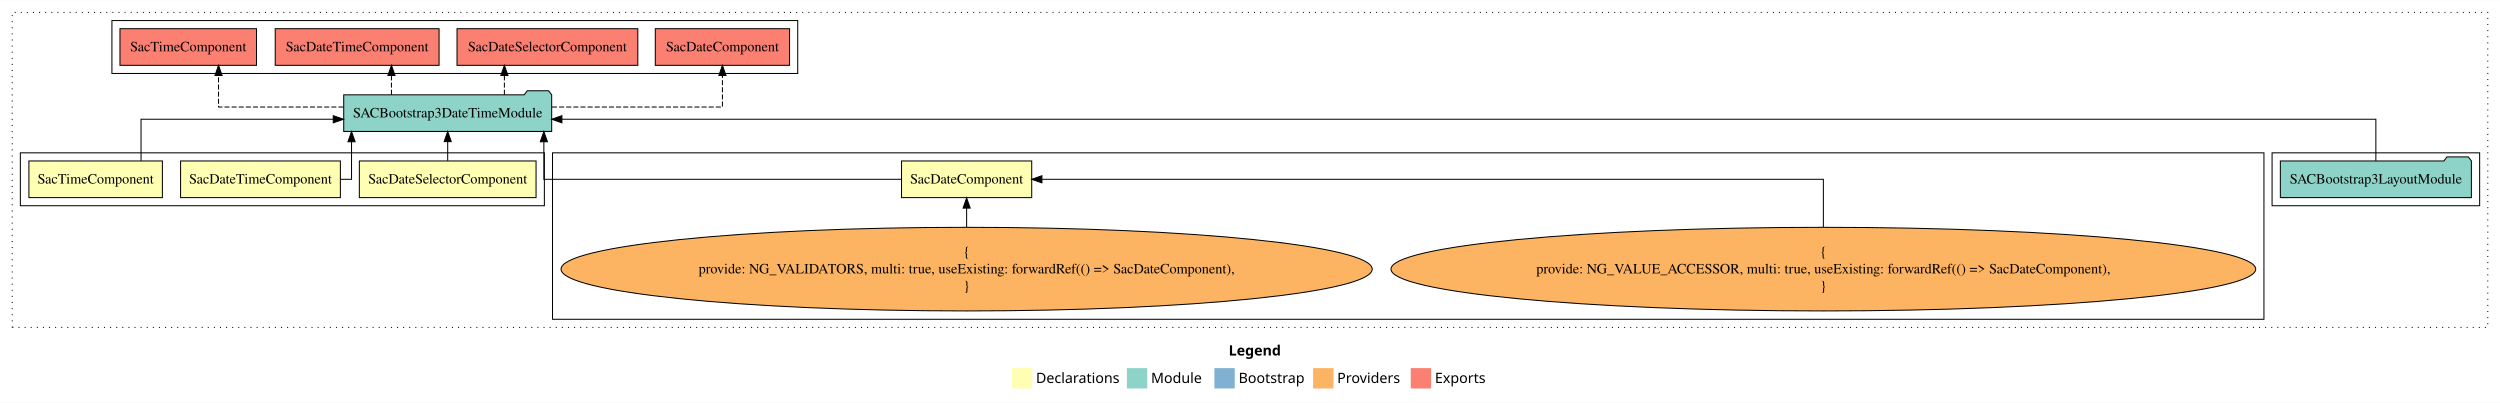
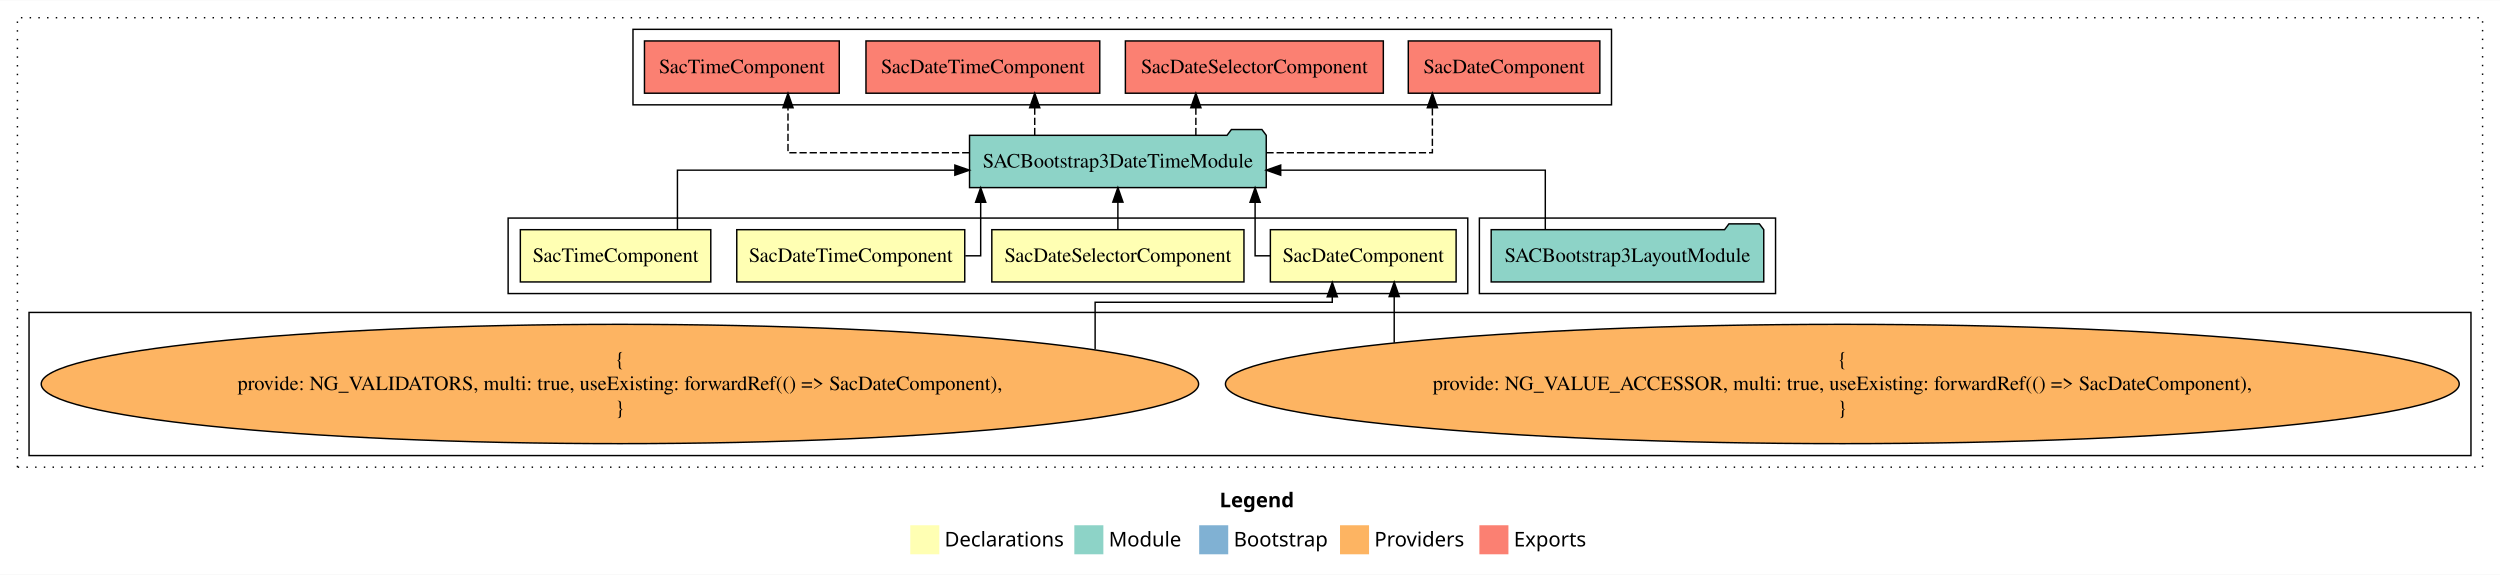
- <svg xmlns="http://www.w3.org/2000/svg" width="2457pt" height="396pt" viewBox="0.00 0.00 2457.00 395.59">
+ <svg xmlns="http://www.w3.org/2000/svg" width="1722pt" height="396pt" viewBox="0.00 0.00 1722.00 395.59">
  <g id="graph0" class="graph" transform="scale(1 1) rotate(0) translate(4 391.59)">
-     <polygon fill="white" stroke="transparent" points="-4,4 -4,-391.59 2453,-391.59 2453,4 -4,4" />
-     <text text-anchor="start" x="1203.51" y="-42.4" font-family="Times-12" font-weight="bold" font-size="14.00">Legend</text>
-     <polygon fill="#ffffb3" stroke="transparent" points="990.5,-10 990.5,-30 1010.5,-30 1010.5,-10 990.5,-10" />
-     <text text-anchor="start" x="1014.13" y="-15.4" font-family="Times-12" font-size="14.00">  Declarations</text>
-     <polygon fill="#8dd3c7" stroke="transparent" points="1103.5,-10 1103.5,-30 1123.5,-30 1123.5,-10 1103.5,-10" />
-     <text text-anchor="start" x="1127.23" y="-15.4" font-family="Times-12" font-size="14.00">  Module</text>
-     <polygon fill="#80b1d3" stroke="transparent" points="1189.5,-10 1189.5,-30 1209.5,-30 1209.5,-10 1189.5,-10" />
-     <text text-anchor="start" x="1213.28" y="-15.4" font-family="Times-12" font-size="14.00">  Bootstrap</text>
-     <polygon fill="#fdb462" stroke="transparent" points="1286.5,-10 1286.5,-30 1306.5,-30 1306.5,-10 1286.5,-10" />
-     <text text-anchor="start" x="1310.17" y="-15.4" font-family="Times-12" font-size="14.00">  Providers</text>
-     <polygon fill="#fb8072" stroke="transparent" points="1382.5,-10 1382.5,-30 1402.5,-30 1402.5,-10 1382.5,-10" />
-     <text text-anchor="start" x="1406.23" y="-15.4" font-family="Times-12" font-size="14.00">  Exports</text>
+     <polygon fill="white" stroke="transparent" points="-4,4 -4,-391.59 1718,-391.59 1718,4 -4,4" />
+     <text text-anchor="start" x="836.01" y="-42.4" font-family="Times-12" font-weight="bold" font-size="14.00">Legend</text>
+     <polygon fill="#ffffb3" stroke="transparent" points="623,-10 623,-30 643,-30 643,-10 623,-10" />
+     <text text-anchor="start" x="646.63" y="-15.4" font-family="Times-12" font-size="14.00">  Declarations</text>
+     <polygon fill="#8dd3c7" stroke="transparent" points="736,-10 736,-30 756,-30 756,-10 736,-10" />
+     <text text-anchor="start" x="759.73" y="-15.4" font-family="Times-12" font-size="14.00">  Module</text>
+     <polygon fill="#80b1d3" stroke="transparent" points="822,-10 822,-30 842,-30 842,-10 822,-10" />
+     <text text-anchor="start" x="845.78" y="-15.4" font-family="Times-12" font-size="14.00">  Bootstrap</text>
+     <polygon fill="#fdb462" stroke="transparent" points="919,-10 919,-30 939,-30 939,-10 919,-10" />
+     <text text-anchor="start" x="942.67" y="-15.4" font-family="Times-12" font-size="14.00">  Providers</text>
+     <polygon fill="#fb8072" stroke="transparent" points="1015,-10 1015,-30 1035,-30 1035,-10 1015,-10" />
+     <text text-anchor="start" x="1038.73" y="-15.4" font-family="Times-12" font-size="14.00">  Exports</text>
    <g id="clust1" class="cluster">
-       <polygon fill="none" stroke="black" stroke-dasharray="1,5" points="8,-70 8,-379.59 2441,-379.59 2441,-70 8,-70" />
+       <polygon fill="none" stroke="black" stroke-dasharray="1,5" points="8,-70 8,-379.59 1706,-379.59 1706,-70 8,-70" />
+     </g>
+     <g id="clust2" class="cluster">
+       <polygon fill="none" stroke="black" points="346,-189.59 346,-241.59 1007,-241.59 1007,-189.59 346,-189.59" />
+     </g>
+     <g id="clust7" class="cluster">
+       <polygon fill="none" stroke="black" points="1015,-189.59 1015,-241.59 1219,-241.59 1219,-189.59 1015,-189.59" />
    </g>
    <g id="clust8" class="cluster">
-       <polygon fill="none" stroke="black" points="106,-319.59 106,-371.59 780,-371.59 780,-319.59 106,-319.59" />
-     </g>
-     <g id="clust7" class="cluster">
-       <polygon fill="none" stroke="black" points="2229,-189.59 2229,-241.59 2433,-241.59 2433,-189.59 2229,-189.59" />
+       <polygon fill="none" stroke="black" points="432,-319.59 432,-371.59 1106,-371.59 1106,-319.59 432,-319.59" />
    </g>
    <g id="clust3" class="cluster">
-       <polygon fill="none" stroke="black" points="539,-78 539,-241.59 2221,-241.59 2221,-78 539,-78" />
-     </g>
-     <g id="clust2" class="cluster">
-       <polygon fill="none" stroke="black" points="16,-189.59 16,-241.59 531,-241.59 531,-189.59 16,-189.59" />
+       <polygon fill="none" stroke="black" points="16,-78 16,-176.59 1698,-176.59 1698,-78 16,-78" />
    </g>
    <g id="node1" class="node">
-       <polygon fill="#ffffb3" stroke="black" points="1009.97,-233.59 882.03,-233.59 882.03,-197.59 1009.97,-197.59 1009.97,-233.59" />
-       <text text-anchor="middle" x="946" y="-211.39" font-family="Times,serif" font-size="14.00">SacDateComponent</text>
+       <polygon fill="#ffffb3" stroke="black" points="998.97,-233.59 871.03,-233.59 871.03,-197.59 998.97,-197.59 998.97,-233.59" />
+       <text text-anchor="middle" x="935" y="-211.39" font-family="Times,serif" font-size="14.00">SacDateComponent</text>
    </g>
    <g id="node5" class="node">
-       <polygon fill="#8dd3c7" stroke="black" points="538.19,-298.59 535.19,-302.59 514.19,-302.59 511.19,-298.59 333.81,-298.59 333.81,-262.59 538.19,-262.59 538.19,-298.59" />
-       <text text-anchor="middle" x="436" y="-276.39" font-family="Times,serif" font-size="14.00">SACBootstrap3DateTimeModule</text>
+       <polygon fill="#8dd3c7" stroke="black" points="868.19,-298.59 865.19,-302.59 844.19,-302.59 841.19,-298.59 663.81,-298.59 663.81,-262.59 868.19,-262.59 868.19,-298.59" />
+       <text text-anchor="middle" x="766" y="-276.39" font-family="Times,serif" font-size="14.00">SACBootstrap3DateTimeModule</text>
    </g>
    <g id="edge1" class="edge">
-       <path fill="none" stroke="black" d="M881.99,-215.59C765.44,-215.59 530.51,-215.59 530.51,-215.59 530.51,-215.59 530.51,-252.48 530.51,-252.48" />
-       <polygon fill="black" stroke="black" points="527.01,-252.48 530.51,-262.48 534.01,-252.48 527.01,-252.48" />
+       <path fill="none" stroke="black" d="M870.86,-215.59C864.6,-215.59 860.51,-215.59 860.51,-215.59 860.51,-215.59 860.51,-252.48 860.51,-252.48" />
+       <polygon fill="black" stroke="black" points="857.01,-252.48 860.51,-262.48 864.01,-252.48 857.01,-252.48" />
    </g>
    <g id="node2" class="node">
-       <polygon fill="#ffffb3" stroke="black" points="522.84,-233.59 349.16,-233.59 349.16,-197.59 522.84,-197.59 522.84,-233.59" />
-       <text text-anchor="middle" x="436" y="-211.39" font-family="Times,serif" font-size="14.00">SacDateSelectorComponent</text>
+       <polygon fill="#ffffb3" stroke="black" points="852.84,-233.59 679.16,-233.59 679.16,-197.59 852.84,-197.59 852.84,-233.59" />
+       <text text-anchor="middle" x="766" y="-211.39" font-family="Times,serif" font-size="14.00">SacDateSelectorComponent</text>
    </g>
    <g id="edge4" class="edge">
-       <path fill="none" stroke="black" d="M436,-233.7C436,-233.7 436,-252.58 436,-252.58" />
-       <polygon fill="black" stroke="black" points="432.5,-252.58 436,-262.58 439.5,-252.58 432.5,-252.58" />
+       <path fill="none" stroke="black" d="M766,-233.7C766,-233.7 766,-252.58 766,-252.58" />
+       <polygon fill="black" stroke="black" points="762.5,-252.58 766,-262.58 769.5,-252.58 762.5,-252.58" />
    </g>
    <g id="node3" class="node">
-       <polygon fill="#ffffb3" stroke="black" points="330.52,-233.59 173.48,-233.59 173.48,-197.59 330.52,-197.59 330.52,-233.59" />
-       <text text-anchor="middle" x="252" y="-211.39" font-family="Times,serif" font-size="14.00">SacDateTimeComponent</text>
+       <polygon fill="#ffffb3" stroke="black" points="660.52,-233.59 503.48,-233.59 503.48,-197.59 660.52,-197.59 660.52,-233.59" />
+       <text text-anchor="middle" x="582" y="-211.39" font-family="Times,serif" font-size="14.00">SacDateTimeComponent</text>
    </g>
    <g id="edge5" class="edge">
-       <path fill="none" stroke="black" d="M330.88,-215.59C337.36,-215.59 341.49,-215.59 341.49,-215.59 341.49,-215.59 341.49,-252.48 341.49,-252.48" />
-       <polygon fill="black" stroke="black" points="337.99,-252.48 341.49,-262.48 344.99,-252.48 337.99,-252.48" />
+       <path fill="none" stroke="black" d="M660.88,-215.59C667.36,-215.59 671.49,-215.59 671.49,-215.59 671.49,-215.59 671.49,-252.48 671.49,-252.48" />
+       <polygon fill="black" stroke="black" points="667.99,-252.48 671.49,-262.48 674.99,-252.48 667.99,-252.48" />
    </g>
    <g id="node4" class="node">
-       <polygon fill="#ffffb3" stroke="black" points="155.59,-233.59 24.41,-233.59 24.41,-197.59 155.59,-197.59 155.59,-233.59" />
-       <text text-anchor="middle" x="90" y="-211.39" font-family="Times,serif" font-size="14.00">SacTimeComponent</text>
+       <polygon fill="#ffffb3" stroke="black" points="485.59,-233.59 354.41,-233.59 354.41,-197.59 485.59,-197.59 485.59,-233.59" />
+       <text text-anchor="middle" x="420" y="-211.39" font-family="Times,serif" font-size="14.00">SacTimeComponent</text>
    </g>
    <g id="edge6" class="edge">
-       <path fill="none" stroke="black" d="M134.62,-233.61C134.62,-250.96 134.62,-274.59 134.62,-274.59 134.62,-274.59 323.55,-274.59 323.55,-274.59" />
-       <polygon fill="black" stroke="black" points="323.55,-278.09 333.55,-274.59 323.55,-271.09 323.55,-278.09" />
+       <path fill="none" stroke="black" d="M462.62,-233.61C462.62,-250.96 462.62,-274.59 462.62,-274.59 462.62,-274.59 653.71,-274.59 653.71,-274.59" />
+       <polygon fill="black" stroke="black" points="653.71,-278.09 663.71,-274.59 653.71,-271.09 653.71,-278.09" />
    </g>
    <g id="node9" class="node">
-       <polygon fill="#fb8072" stroke="black" points="771.97,-363.59 640.03,-363.59 640.03,-327.59 771.97,-327.59 771.97,-363.59" />
-       <text text-anchor="middle" x="706" y="-341.39" font-family="Times,serif" font-size="14.00">SacDateComponent </text>
+       <polygon fill="#fb8072" stroke="black" points="1097.97,-363.59 966.03,-363.59 966.03,-327.59 1097.97,-327.59 1097.97,-363.59" />
+       <text text-anchor="middle" x="1032" y="-341.39" font-family="Times,serif" font-size="14.00">SacDateComponent </text>
    </g>
    <g id="edge8" class="edge">
-       <path fill="none" stroke="black" stroke-dasharray="5,2" d="M538.46,-286.59C614.84,-286.59 706,-286.59 706,-286.59 706,-286.59 706,-317.57 706,-317.57" />
-       <polygon fill="black" stroke="black" points="702.5,-317.57 706,-327.57 709.5,-317.57 702.5,-317.57" />
+       <path fill="none" stroke="black" stroke-dasharray="5,2" d="M868.29,-286.59C924.37,-286.59 982.62,-286.59 982.62,-286.59 982.62,-286.59 982.62,-317.57 982.62,-317.57" />
+       <polygon fill="black" stroke="black" points="979.13,-317.57 982.62,-327.57 986.13,-317.57 979.13,-317.57" />
    </g>
    <g id="node10" class="node">
-       <polygon fill="#fb8072" stroke="black" points="622.84,-363.59 445.16,-363.59 445.16,-327.59 622.84,-327.59 622.84,-363.59" />
-       <text text-anchor="middle" x="534" y="-341.39" font-family="Times,serif" font-size="14.00">SacDateSelectorComponent </text>
+       <polygon fill="#fb8072" stroke="black" points="948.84,-363.59 771.16,-363.59 771.16,-327.59 948.84,-327.59 948.84,-363.59" />
+       <text text-anchor="middle" x="860" y="-341.39" font-family="Times,serif" font-size="14.00">SacDateSelectorComponent </text>
    </g>
    <g id="edge9" class="edge">
-       <path fill="none" stroke="black" stroke-dasharray="5,2" d="M491.71,-298.7C491.71,-298.7 491.71,-317.58 491.71,-317.58" />
-       <polygon fill="black" stroke="black" points="488.21,-317.58 491.71,-327.58 495.21,-317.58 488.21,-317.58" />
+       <path fill="none" stroke="black" stroke-dasharray="5,2" d="M819.71,-298.7C819.71,-298.7 819.71,-317.58 819.71,-317.58" />
+       <polygon fill="black" stroke="black" points="816.21,-317.58 819.71,-327.58 823.21,-317.58 816.21,-317.58" />
    </g>
    <g id="node11" class="node">
-       <polygon fill="#fb8072" stroke="black" points="427.52,-363.59 266.48,-363.59 266.48,-327.59 427.52,-327.59 427.52,-363.59" />
-       <text text-anchor="middle" x="347" y="-341.39" font-family="Times,serif" font-size="14.00">SacDateTimeComponent </text>
+       <polygon fill="#fb8072" stroke="black" points="753.52,-363.59 592.48,-363.59 592.48,-327.59 753.52,-327.59 753.52,-363.59" />
+       <text text-anchor="middle" x="673" y="-341.39" font-family="Times,serif" font-size="14.00">SacDateTimeComponent </text>
    </g>
    <g id="edge10" class="edge">
-       <path fill="none" stroke="black" stroke-dasharray="5,2" d="M380.71,-298.7C380.71,-298.7 380.71,-317.58 380.71,-317.58" />
-       <polygon fill="black" stroke="black" points="377.21,-317.58 380.71,-327.58 384.21,-317.58 377.21,-317.58" />
+       <path fill="none" stroke="black" stroke-dasharray="5,2" d="M708.71,-298.7C708.71,-298.7 708.71,-317.58 708.71,-317.58" />
+       <polygon fill="black" stroke="black" points="705.21,-317.58 708.71,-327.58 712.21,-317.58 705.21,-317.58" />
    </g>
    <g id="node12" class="node">
-       <polygon fill="#fb8072" stroke="black" points="248.09,-363.59 113.91,-363.59 113.91,-327.59 248.09,-327.59 248.09,-363.59" />
-       <text text-anchor="middle" x="181" y="-341.39" font-family="Times,serif" font-size="14.00">SacTimeComponent </text>
+       <polygon fill="#fb8072" stroke="black" points="574.09,-363.59 439.91,-363.59 439.91,-327.59 574.09,-327.59 574.09,-363.59" />
+       <text text-anchor="middle" x="507" y="-341.39" font-family="Times,serif" font-size="14.00">SacTimeComponent </text>
    </g>
    <g id="edge11" class="edge">
-       <path fill="none" stroke="black" stroke-dasharray="5,2" d="M333.6,-286.59C274.1,-286.59 210.77,-286.59 210.77,-286.59 210.77,-286.59 210.77,-317.57 210.77,-317.57" />
-       <polygon fill="black" stroke="black" points="207.27,-317.57 210.77,-327.57 214.27,-317.57 207.27,-317.57" />
+       <path fill="none" stroke="black" stroke-dasharray="5,2" d="M663.68,-286.59C603.37,-286.59 538.77,-286.59 538.77,-286.59 538.77,-286.59 538.77,-317.57 538.77,-317.57" />
+       <polygon fill="black" stroke="black" points="535.27,-317.57 538.77,-327.57 542.27,-317.57 535.27,-317.57" />
    </g>
    <g id="node6" class="node">
-       <ellipse fill="#fdb462" stroke="black" cx="1788" cy="-127.3" rx="424.93" ry="41.09" />
-       <text text-anchor="middle" x="1788" y="-139.9" font-family="Times,serif" font-size="14.00">{</text>
-       <text text-anchor="middle" x="1788" y="-123.1" font-family="Times,serif" font-size="14.00">    provide: NG_VALUE_ACCESSOR, multi: true, useExisting: forwardRef(() =&gt; SacDateComponent),</text>
-       <text text-anchor="middle" x="1788" y="-106.3" font-family="Times,serif" font-size="14.00">}</text>
+       <ellipse fill="#fdb462" stroke="black" cx="1265" cy="-127.3" rx="424.93" ry="41.09" />
+       <text text-anchor="middle" x="1265" y="-139.9" font-family="Times,serif" font-size="14.00">{</text>
+       <text text-anchor="middle" x="1265" y="-123.1" font-family="Times,serif" font-size="14.00">    provide: NG_VALUE_ACCESSOR, multi: true, useExisting: forwardRef(() =&gt; SacDateComponent),</text>
+       <text text-anchor="middle" x="1265" y="-106.3" font-family="Times,serif" font-size="14.00">}</text>
    </g>
    <g id="edge2" class="edge">
-       <path fill="none" stroke="black" d="M1788,-168.6C1788,-191.58 1788,-215.59 1788,-215.59 1788,-215.59 1019.98,-215.59 1019.98,-215.59" />
-       <polygon fill="black" stroke="black" points="1019.98,-212.09 1009.98,-215.59 1019.98,-219.09 1019.98,-212.09" />
+       <path fill="none" stroke="black" d="M956.33,-155.72C956.33,-155.72 956.33,-187.5 956.33,-187.5" />
+       <polygon fill="black" stroke="black" points="952.83,-187.5 956.33,-197.5 959.83,-187.5 952.83,-187.5" />
    </g>
    <g id="node7" class="node">
-       <ellipse fill="#fdb462" stroke="black" cx="946" cy="-127.3" rx="398.61" ry="41.09" />
-       <text text-anchor="middle" x="946" y="-139.9" font-family="Times,serif" font-size="14.00">{</text>
-       <text text-anchor="middle" x="946" y="-123.1" font-family="Times,serif" font-size="14.00">    provide: NG_VALIDATORS, multi: true, useExisting: forwardRef(() =&gt; SacDateComponent),</text>
-       <text text-anchor="middle" x="946" y="-106.3" font-family="Times,serif" font-size="14.00">}</text>
+       <ellipse fill="#fdb462" stroke="black" cx="423" cy="-127.3" rx="398.61" ry="41.09" />
+       <text text-anchor="middle" x="423" y="-139.9" font-family="Times,serif" font-size="14.00">{</text>
+       <text text-anchor="middle" x="423" y="-123.1" font-family="Times,serif" font-size="14.00">    provide: NG_VALIDATORS, multi: true, useExisting: forwardRef(() =&gt; SacDateComponent),</text>
+       <text text-anchor="middle" x="423" y="-106.3" font-family="Times,serif" font-size="14.00">}</text>
    </g>
    <g id="edge3" class="edge">
-       <path fill="none" stroke="black" d="M946,-168.6C946,-168.6 946,-187.26 946,-187.26" />
-       <polygon fill="black" stroke="black" points="942.5,-187.26 946,-197.26 949.5,-187.26 942.5,-187.26" />
+       <path fill="none" stroke="black" d="M750.32,-151.17C750.32,-166.51 750.32,-183.59 750.32,-183.59 750.32,-183.59 913.67,-183.59 913.67,-183.59 913.67,-183.59 913.67,-187.35 913.67,-187.35" />
+       <polygon fill="black" stroke="black" points="910.17,-187.35 913.67,-197.35 917.17,-187.35 910.17,-187.35" />
    </g>
    <g id="node8" class="node">
-       <polygon fill="#8dd3c7" stroke="black" points="2424.87,-233.59 2421.87,-237.59 2400.87,-237.59 2397.87,-233.59 2237.13,-233.59 2237.13,-197.59 2424.87,-197.59 2424.87,-233.59" />
-       <text text-anchor="middle" x="2331" y="-211.39" font-family="Times,serif" font-size="14.00">SACBootstrap3LayoutModule</text>
+       <polygon fill="#8dd3c7" stroke="black" points="1210.87,-233.59 1207.87,-237.59 1186.87,-237.59 1183.87,-233.59 1023.13,-233.59 1023.13,-197.59 1210.87,-197.59 1210.87,-233.59" />
+       <text text-anchor="middle" x="1117" y="-211.39" font-family="Times,serif" font-size="14.00">SACBootstrap3LayoutModule</text>
    </g>
    <g id="edge7" class="edge">
-       <path fill="none" stroke="black" d="M2331,-233.61C2331,-250.96 2331,-274.59 2331,-274.59 2331,-274.59 548.22,-274.59 548.22,-274.59" />
-       <polygon fill="black" stroke="black" points="548.22,-271.09 538.22,-274.59 548.22,-278.09 548.22,-271.09" />
+       <path fill="none" stroke="black" d="M1060.4,-233.61C1060.4,-250.96 1060.4,-274.59 1060.4,-274.59 1060.4,-274.59 878.14,-274.59 878.14,-274.59" />
+       <polygon fill="black" stroke="black" points="878.14,-271.09 868.14,-274.59 878.14,-278.09 878.14,-271.09" />
    </g>
  </g>
</svg>
